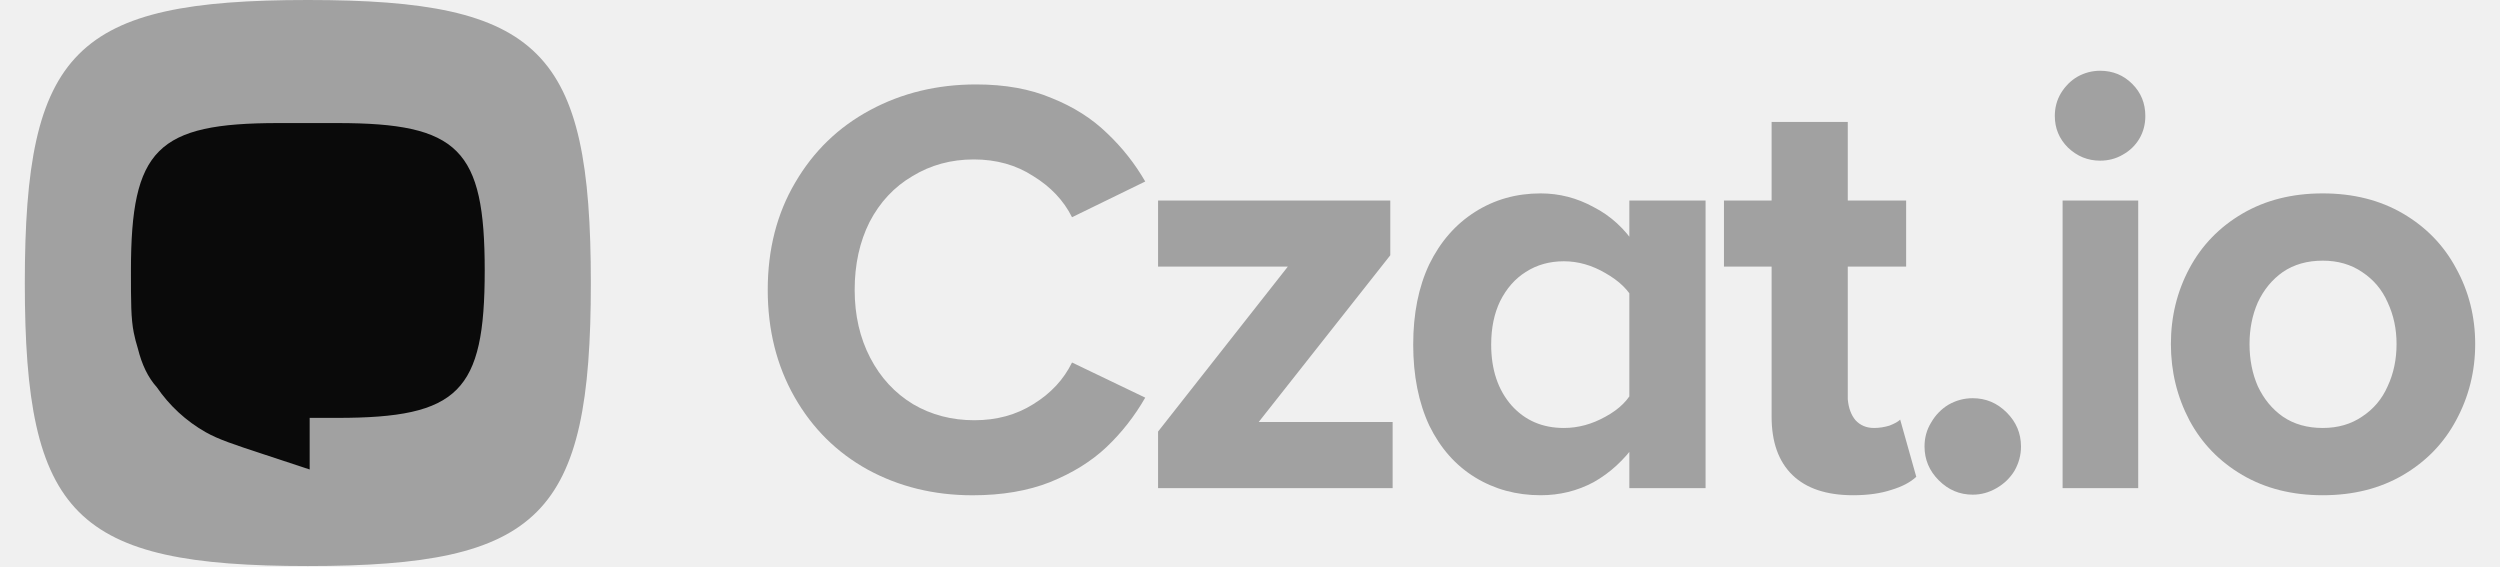
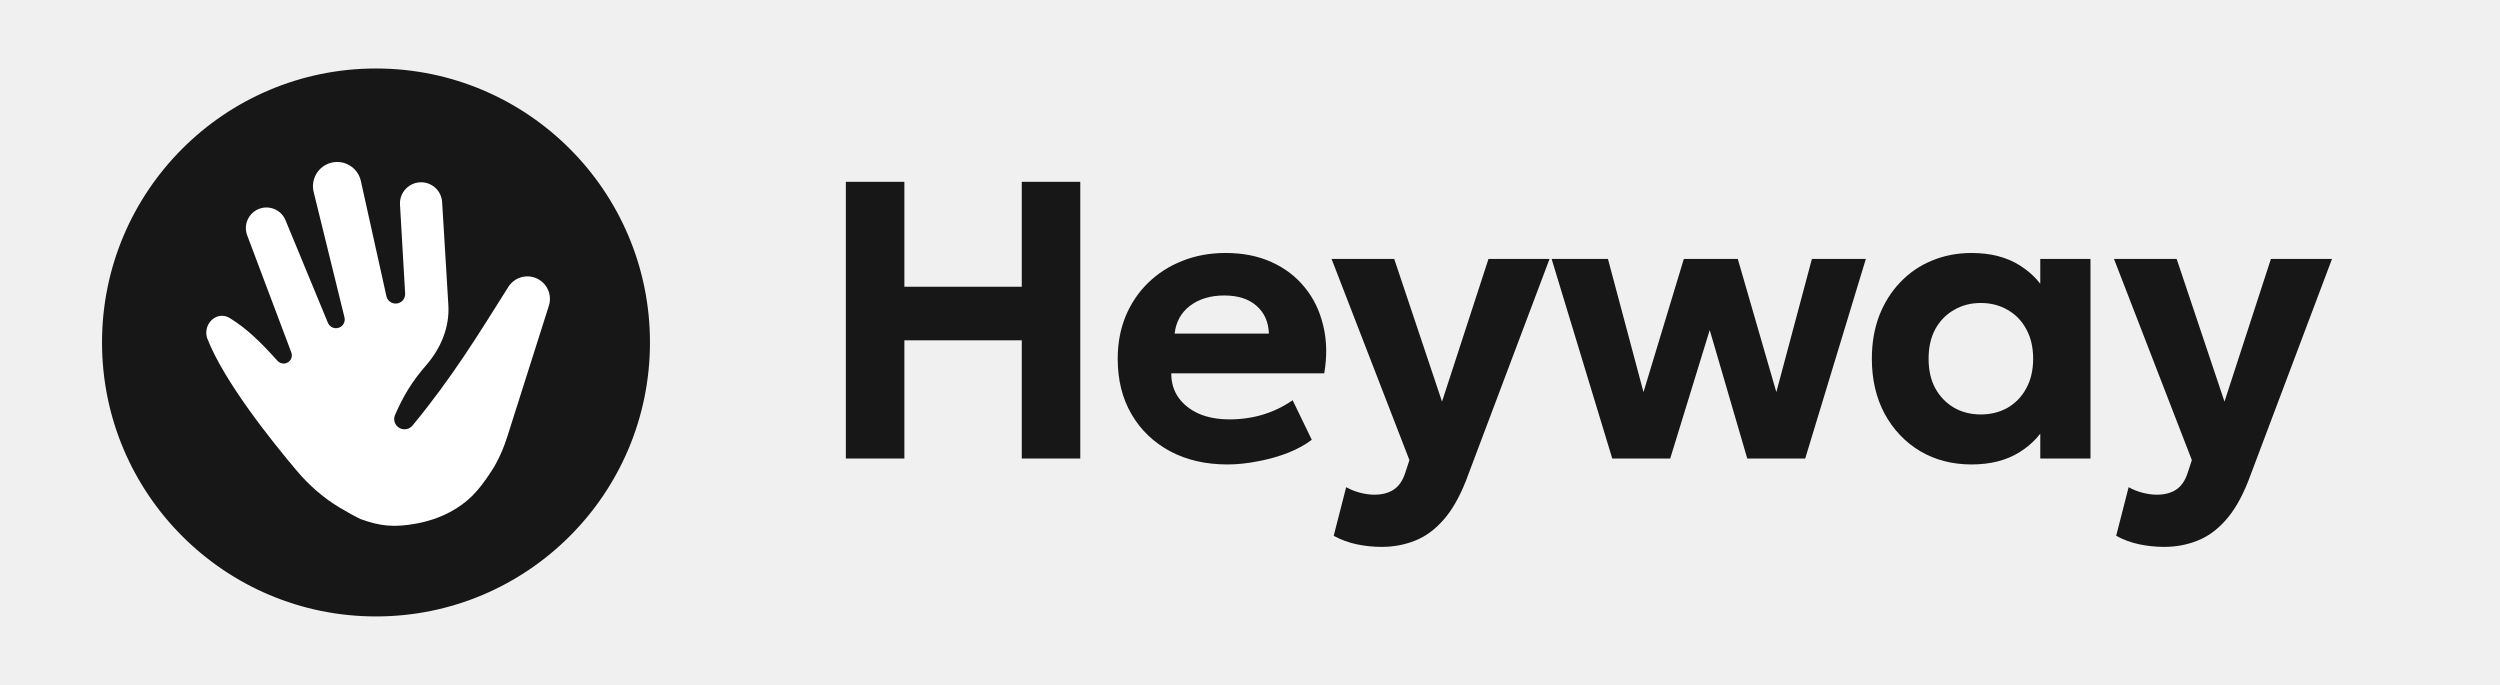
- <svg xmlns="http://www.w3.org/2000/svg" width="53" height="12" viewBox="0 0 53 12" fill="none">
-   <path d="M0.526 6C0.526 1.059 1.585 0 6.526 0C11.467 0 12.526 1.059 12.526 6C12.526 10.941 11.467 12 6.526 12C1.585 12 0.526 10.941 0.526 6Z" fill="#A1A1A1" />
-   <path d="M7.151 2.609C9.725 2.609 10.276 3.161 10.276 5.734C10.276 8.308 9.725 8.859 7.151 8.859H6.565V9.953L5.596 9.633C4.952 9.421 4.63 9.315 4.362 9.163C3.943 8.926 3.591 8.598 3.325 8.21C3.137 8.001 3.008 7.732 2.922 7.386C2.888 7.278 2.859 7.166 2.836 7.053C2.776 6.751 2.776 6.412 2.776 5.734C2.776 3.161 3.328 2.609 5.901 2.609H7.151Z" fill="#0A0A0A" />
-   <path d="M49.242 10.499C48.594 10.499 48.026 10.356 47.538 10.07C47.05 9.784 46.676 9.397 46.415 8.909C46.154 8.412 46.023 7.874 46.023 7.293C46.023 6.713 46.154 6.178 46.415 5.69C46.676 5.202 47.05 4.815 47.538 4.529C48.026 4.243 48.594 4.1 49.242 4.1C49.89 4.1 50.458 4.243 50.946 4.529C51.434 4.815 51.809 5.202 52.07 5.69C52.339 6.178 52.474 6.713 52.474 7.293C52.474 7.874 52.339 8.412 52.07 8.909C51.809 9.397 51.434 9.784 50.946 10.07C50.458 10.356 49.89 10.499 49.242 10.499ZM49.242 9.073C49.562 9.073 49.84 8.993 50.075 8.833C50.319 8.673 50.5 8.459 50.618 8.189C50.744 7.92 50.807 7.621 50.807 7.293C50.807 6.973 50.744 6.679 50.618 6.41C50.5 6.14 50.319 5.926 50.075 5.766C49.84 5.606 49.562 5.526 49.242 5.526C48.914 5.526 48.632 5.606 48.397 5.766C48.169 5.926 47.993 6.14 47.866 6.41C47.748 6.679 47.69 6.973 47.69 7.293C47.69 7.621 47.748 7.92 47.866 8.189C47.993 8.459 48.169 8.673 48.397 8.833C48.632 8.993 48.914 9.073 49.242 9.073Z" fill="#A1A1A1" />
-   <path d="M43.727 10.348V4.252H45.33V10.348H43.727ZM44.522 1.5C44.791 1.5 45.018 1.593 45.203 1.778C45.389 1.963 45.481 2.19 45.481 2.459C45.481 2.636 45.439 2.796 45.355 2.939C45.271 3.082 45.153 3.196 45.002 3.28C44.858 3.364 44.699 3.406 44.522 3.406C44.261 3.406 44.034 3.313 43.84 3.128C43.655 2.943 43.562 2.72 43.562 2.459C43.562 2.283 43.605 2.123 43.689 1.98C43.781 1.828 43.899 1.71 44.042 1.626C44.194 1.542 44.353 1.5 44.522 1.5Z" fill="#A1A1A1" />
-   <path d="M41.822 10.487C41.544 10.487 41.305 10.386 41.103 10.184C40.901 9.982 40.8 9.743 40.8 9.465C40.8 9.28 40.846 9.111 40.939 8.96C41.031 8.8 41.153 8.674 41.305 8.581C41.465 8.489 41.637 8.442 41.822 8.442C42.1 8.442 42.34 8.543 42.542 8.745C42.744 8.947 42.845 9.187 42.845 9.465C42.845 9.65 42.798 9.822 42.706 9.982C42.613 10.134 42.487 10.256 42.327 10.348C42.167 10.441 41.999 10.487 41.822 10.487Z" fill="#A1A1A1" />
-   <path d="M39.287 10.499C38.723 10.499 38.294 10.356 37.999 10.07C37.705 9.784 37.558 9.372 37.558 8.833V2.585H39.173V8.404C39.173 8.412 39.173 8.425 39.173 8.442C39.173 8.45 39.173 8.459 39.173 8.467C39.19 8.652 39.245 8.8 39.337 8.909C39.438 9.018 39.569 9.073 39.729 9.073C39.838 9.073 39.948 9.056 40.057 9.023C40.166 8.98 40.242 8.938 40.284 8.896L40.625 10.108C40.499 10.226 40.322 10.318 40.095 10.386C39.868 10.461 39.598 10.499 39.287 10.499ZM36.548 5.652V4.251H40.41V5.652H36.548Z" fill="#A1A1A1" />
-   <path d="M32.661 10.499C32.148 10.499 31.685 10.373 31.273 10.121C30.86 9.868 30.536 9.502 30.301 9.022C30.074 8.534 29.96 7.962 29.96 7.306C29.96 6.649 30.074 6.081 30.301 5.602C30.536 5.122 30.86 4.752 31.273 4.491C31.685 4.23 32.148 4.1 32.661 4.1C33.057 4.1 33.431 4.196 33.785 4.39C34.147 4.575 34.445 4.849 34.681 5.21L34.643 6.384C34.534 6.157 34.332 5.959 34.037 5.791C33.751 5.623 33.456 5.539 33.154 5.539C32.851 5.539 32.581 5.614 32.346 5.766C32.118 5.909 31.938 6.115 31.803 6.384C31.677 6.645 31.613 6.952 31.613 7.306C31.613 7.836 31.757 8.265 32.043 8.593C32.329 8.913 32.699 9.073 33.154 9.073C33.456 9.073 33.751 8.993 34.037 8.833C34.332 8.673 34.534 8.471 34.643 8.227L34.681 9.401C34.428 9.755 34.13 10.028 33.785 10.222C33.44 10.407 33.065 10.499 32.661 10.499ZM34.542 10.348V4.251H36.158V10.348H34.542Z" fill="#A1A1A1" />
-   <path d="M24.551 10.348V9.149L27.302 5.652H24.551V4.251H29.474V5.412L26.684 8.947H29.524V10.348H24.551Z" fill="#A1A1A1" />
-   <path d="M20.619 10.5C19.802 10.5 19.062 10.319 18.397 9.957C17.741 9.595 17.223 9.082 16.844 8.417C16.466 7.752 16.276 6.995 16.276 6.145C16.276 5.287 16.47 4.529 16.857 3.873C17.244 3.208 17.774 2.695 18.448 2.333C19.121 1.971 19.87 1.79 20.694 1.79C21.309 1.79 21.843 1.887 22.297 2.08C22.76 2.265 23.151 2.514 23.471 2.825C23.791 3.128 24.06 3.469 24.279 3.848L22.727 4.605C22.55 4.251 22.276 3.961 21.906 3.734C21.544 3.498 21.123 3.38 20.644 3.38C20.164 3.38 19.731 3.498 19.344 3.734C18.957 3.961 18.654 4.285 18.435 4.706C18.224 5.127 18.119 5.606 18.119 6.145C18.119 6.683 18.229 7.163 18.448 7.584C18.666 8.005 18.969 8.333 19.356 8.568C19.743 8.796 20.177 8.909 20.656 8.909C21.128 8.909 21.544 8.796 21.906 8.568C22.276 8.341 22.55 8.047 22.727 7.685L24.279 8.43C24.052 8.825 23.778 9.174 23.459 9.477C23.139 9.78 22.739 10.028 22.259 10.222C21.788 10.407 21.241 10.5 20.619 10.5Z" fill="#A1A1A1" />
+ <svg xmlns="http://www.w3.org/2000/svg" width="73" height="20" viewBox="0 0 73 20" fill="none">
+   <circle cx="10.979" cy="10" r="8" fill="#171717" />
+   <path d="M8.673 13.754C7.904 12.845 6.541 11.133 6.056 9.892C6.029 9.823 6.019 9.75 6.025 9.676C6.053 9.328 6.408 9.104 6.706 9.286C7.214 9.594 7.631 10.012 8.103 10.536C8.212 10.657 8.407 10.638 8.489 10.498C8.526 10.435 8.532 10.36 8.507 10.293L7.218 6.872C7.101 6.561 7.258 6.214 7.569 6.097C7.873 5.983 8.213 6.13 8.337 6.431L9.575 9.426C9.628 9.553 9.772 9.616 9.901 9.567C10.022 9.522 10.089 9.393 10.059 9.268L9.159 5.606C9.066 5.226 9.298 4.843 9.678 4.75C10.064 4.656 10.451 4.897 10.537 5.284L11.283 8.647C11.313 8.785 11.442 8.878 11.582 8.863C11.73 8.847 11.839 8.719 11.83 8.571L11.68 5.974C11.659 5.612 11.954 5.311 12.316 5.323C12.633 5.333 12.891 5.584 12.91 5.901L13.092 8.907C13.132 9.556 12.87 10.176 12.443 10.666C12.05 11.118 11.785 11.538 11.534 12.12C11.472 12.263 11.534 12.428 11.671 12.501C11.798 12.567 11.954 12.537 12.045 12.426C13.207 11.018 13.961 9.778 14.845 8.376C15.013 8.11 15.346 8.001 15.639 8.116C15.963 8.242 16.132 8.598 16.027 8.928L14.818 12.735C14.704 13.096 14.553 13.446 14.346 13.763C13.955 14.365 13.651 14.677 13.138 14.953C12.833 15.116 12.501 15.224 12.162 15.287C11.504 15.41 11.09 15.363 10.521 15.154C10.328 15.06 10.116 14.94 9.92 14.823C9.446 14.541 9.029 14.175 8.673 13.754Z" fill="white" />
+   <path d="M63.194 15.969C62.948 15.969 62.706 15.944 62.467 15.894C62.229 15.844 62.004 15.761 61.792 15.646L62.156 14.226C62.279 14.295 62.413 14.349 62.56 14.387C62.71 14.426 62.848 14.445 62.975 14.445C63.206 14.445 63.397 14.395 63.547 14.295C63.697 14.195 63.808 14.031 63.881 13.804L64.002 13.435L61.728 7.56H63.558L64.955 11.727L66.311 7.56H68.095L65.647 14.053C65.455 14.537 65.234 14.918 64.984 15.195C64.734 15.476 64.459 15.674 64.158 15.79C63.858 15.909 63.537 15.969 63.194 15.969Z" fill="#171717" />
+   <path d="M57.567 13.562C57.009 13.562 56.511 13.433 56.072 13.176C55.634 12.914 55.287 12.55 55.033 12.085C54.783 11.619 54.658 11.082 54.658 10.475C54.658 10.017 54.729 9.599 54.872 9.222C55.018 8.845 55.222 8.52 55.483 8.247C55.745 7.97 56.053 7.758 56.407 7.612C56.765 7.462 57.151 7.387 57.567 7.387C58.121 7.387 58.589 7.506 58.97 7.745C59.354 7.983 59.635 8.295 59.812 8.68L59.576 9.043V7.56H61.042V13.389H59.576V11.906L59.812 12.27C59.635 12.654 59.354 12.966 58.97 13.204C58.589 13.443 58.121 13.562 57.567 13.562ZM57.838 12.102C58.131 12.102 58.392 12.037 58.623 11.906C58.854 11.771 59.035 11.583 59.166 11.34C59.3 11.098 59.368 10.809 59.368 10.475C59.368 10.14 59.3 9.851 59.166 9.609C59.035 9.366 58.854 9.18 58.623 9.049C58.392 8.914 58.131 8.847 57.838 8.847C57.55 8.847 57.29 8.914 57.059 9.049C56.828 9.18 56.646 9.366 56.511 9.609C56.38 9.851 56.315 10.14 56.315 10.475C56.315 10.809 56.38 11.098 56.511 11.34C56.646 11.583 56.828 11.771 57.059 11.906C57.29 12.037 57.55 12.102 57.838 12.102Z" fill="#171717" />
+   <path d="M47.078 13.389L45.307 7.56H46.952L47.99 11.45L49.168 7.56H50.743L51.869 11.45L52.908 7.56H54.483L52.712 13.389H51.02L49.924 9.637L48.77 13.389H47.078Z" fill="#171717" />
+   <path d="M40.347 15.969C40.101 15.969 39.858 15.944 39.62 15.894C39.381 15.844 39.156 15.761 38.944 15.646L39.308 14.226C39.431 14.295 39.566 14.349 39.712 14.387C39.862 14.426 40.001 14.445 40.127 14.445C40.358 14.445 40.549 14.395 40.699 14.295C40.849 14.195 40.961 14.031 41.034 13.804L41.155 13.435L38.881 7.56H40.711L42.107 11.727L43.464 7.56H45.247L42.8 14.053C42.607 14.537 42.386 14.918 42.136 15.195C41.886 15.476 41.611 15.674 41.311 15.79C41.011 15.909 40.689 15.969 40.347 15.969Z" fill="#171717" />
+   <path d="M35.84 13.562C35.205 13.562 34.647 13.433 34.166 13.176C33.685 12.918 33.31 12.558 33.041 12.096C32.771 11.635 32.637 11.094 32.637 10.475C32.637 10.024 32.714 9.611 32.868 9.234C33.025 8.857 33.245 8.531 33.526 8.258C33.81 7.981 34.143 7.768 34.524 7.618C34.909 7.464 35.33 7.387 35.788 7.387C36.292 7.387 36.738 7.475 37.127 7.652C37.52 7.829 37.845 8.077 38.102 8.397C38.36 8.712 38.539 9.084 38.639 9.511C38.743 9.938 38.753 10.401 38.668 10.902H34.201C34.201 11.171 34.27 11.406 34.409 11.606C34.551 11.806 34.749 11.964 35.003 12.079C35.261 12.191 35.561 12.246 35.903 12.246C36.242 12.246 36.565 12.2 36.873 12.108C37.181 12.015 37.471 11.875 37.745 11.687L38.304 12.841C38.12 12.983 37.889 13.11 37.612 13.222C37.335 13.329 37.04 13.412 36.729 13.47C36.421 13.531 36.125 13.562 35.84 13.562ZM34.299 9.742H37.052C37.04 9.399 36.919 9.128 36.688 8.928C36.461 8.728 36.148 8.628 35.748 8.628C35.347 8.628 35.015 8.728 34.749 8.928C34.487 9.128 34.337 9.399 34.299 9.742Z" fill="#171717" />
+   <path d="M24.699 13.389V5.309H26.408V8.373H29.836V5.309H31.544V13.389H29.836V9.937H26.408V13.389H24.699Z" fill="#171717" />
</svg>
